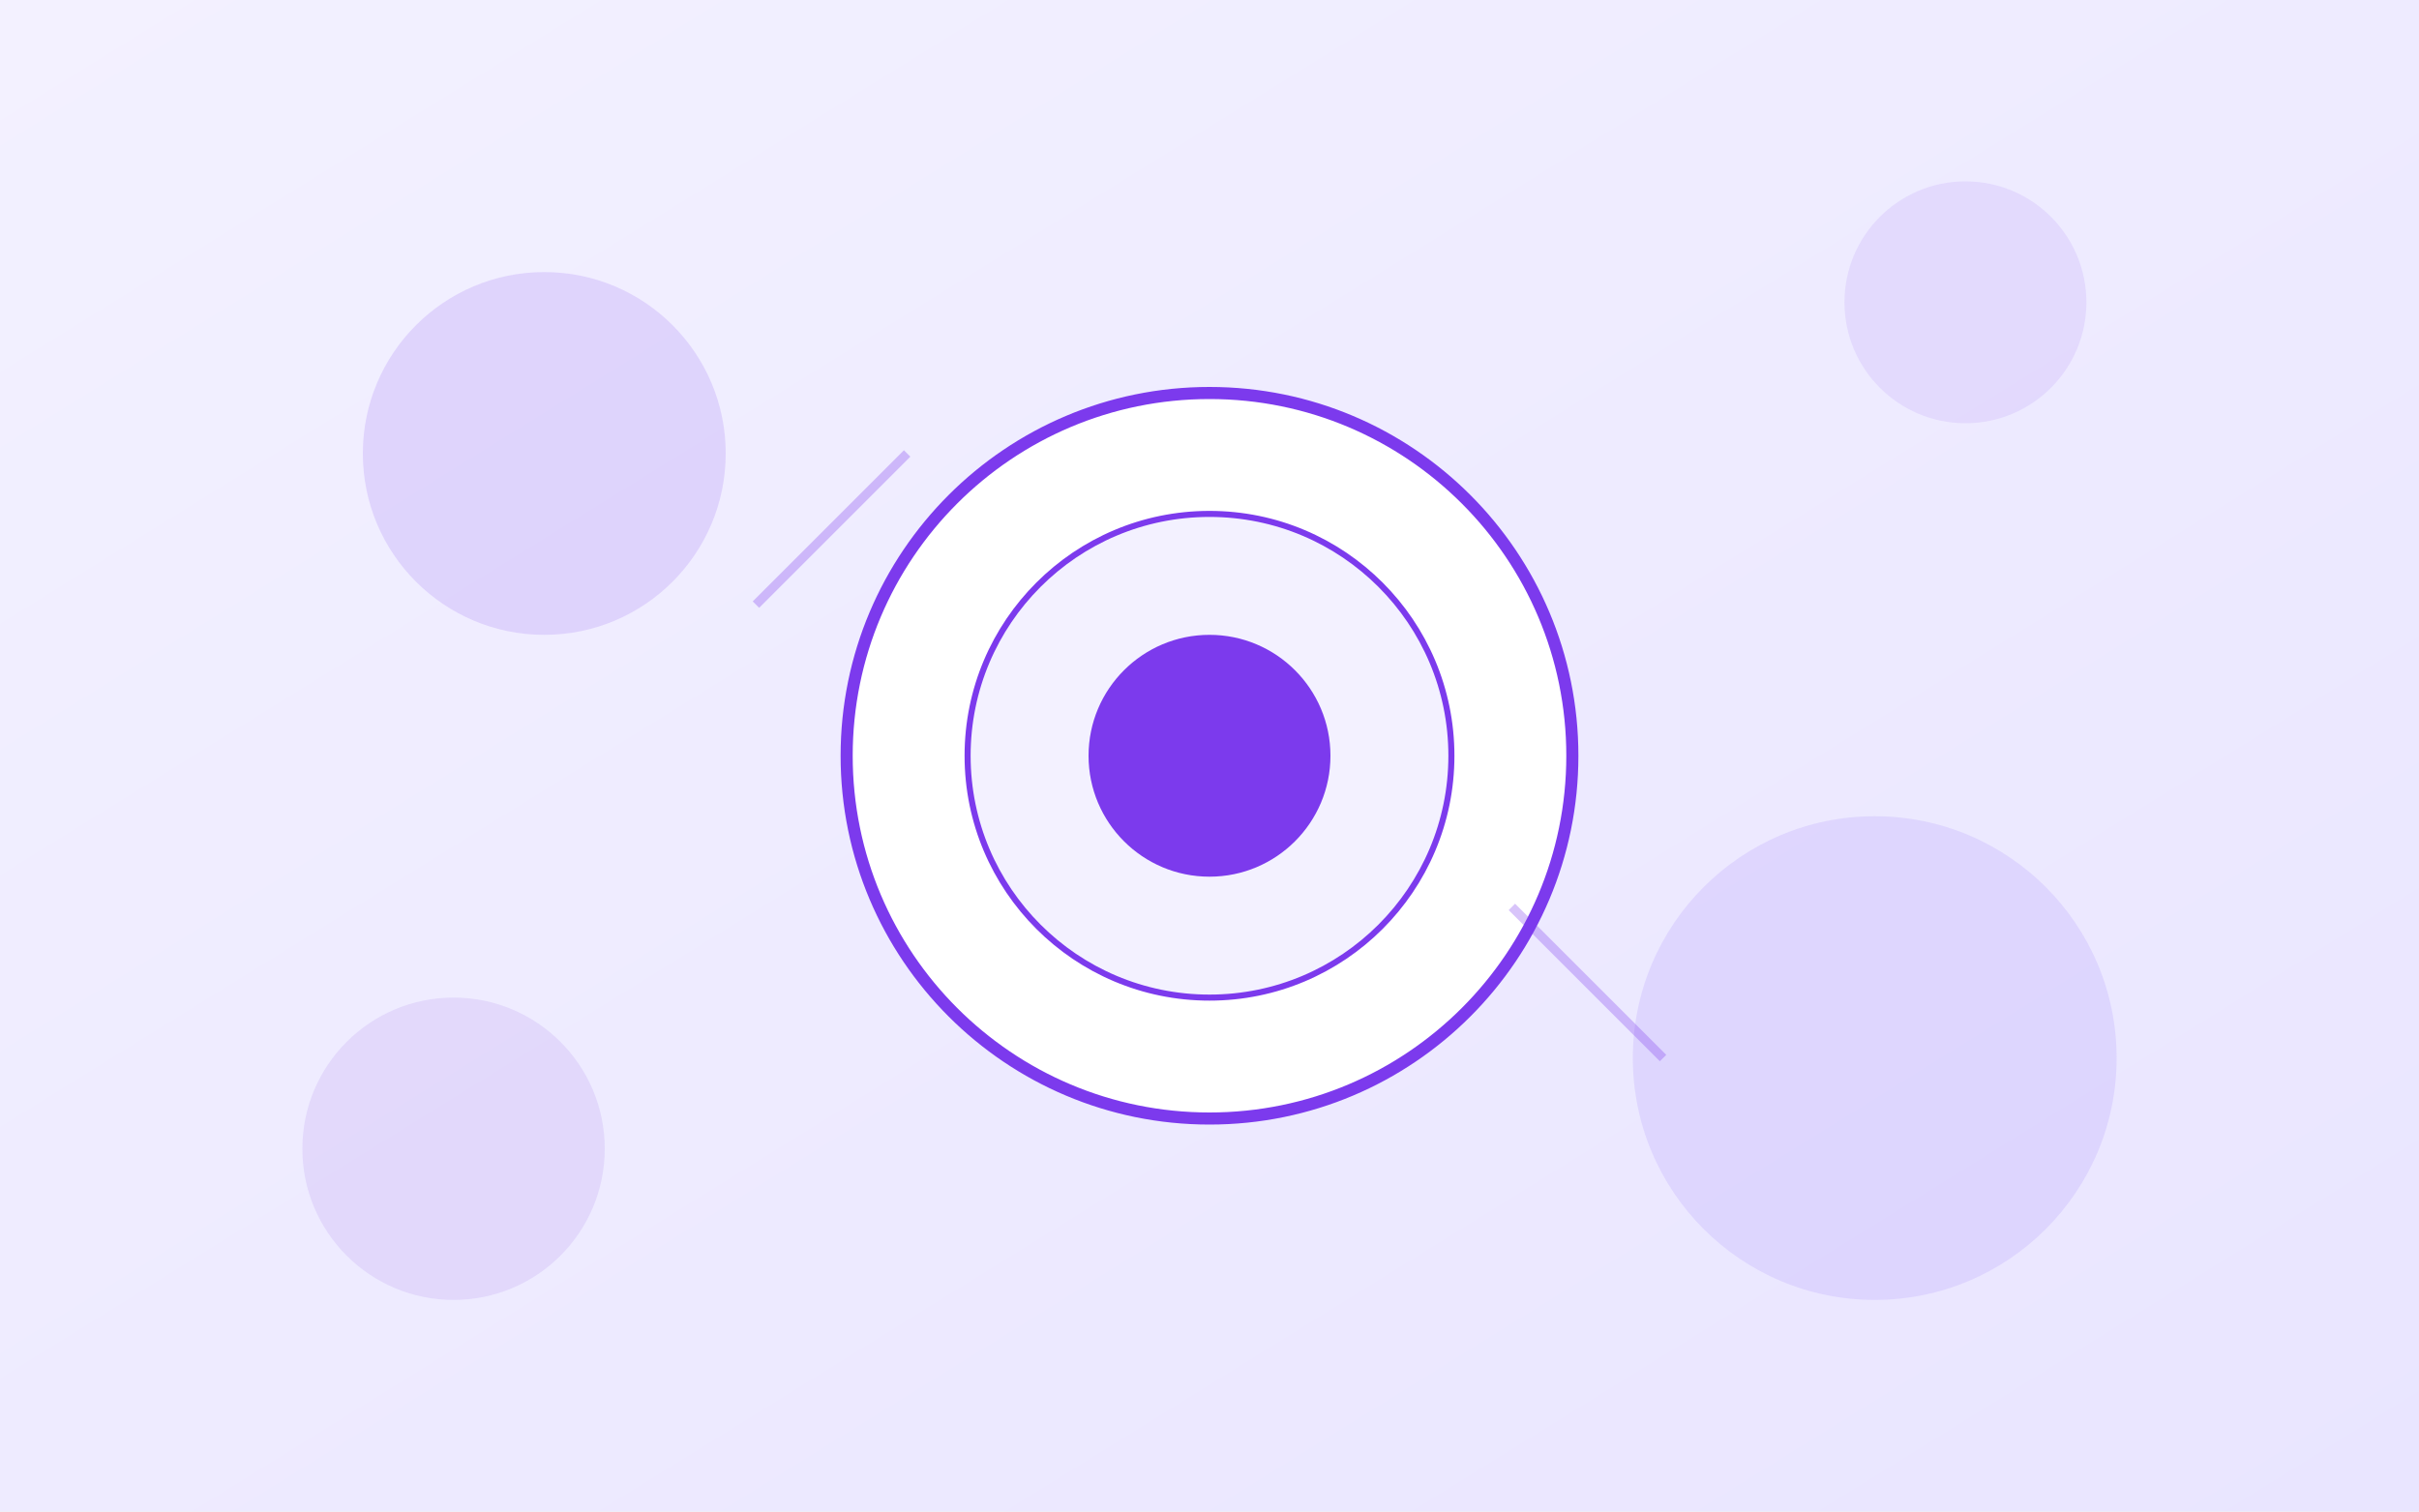
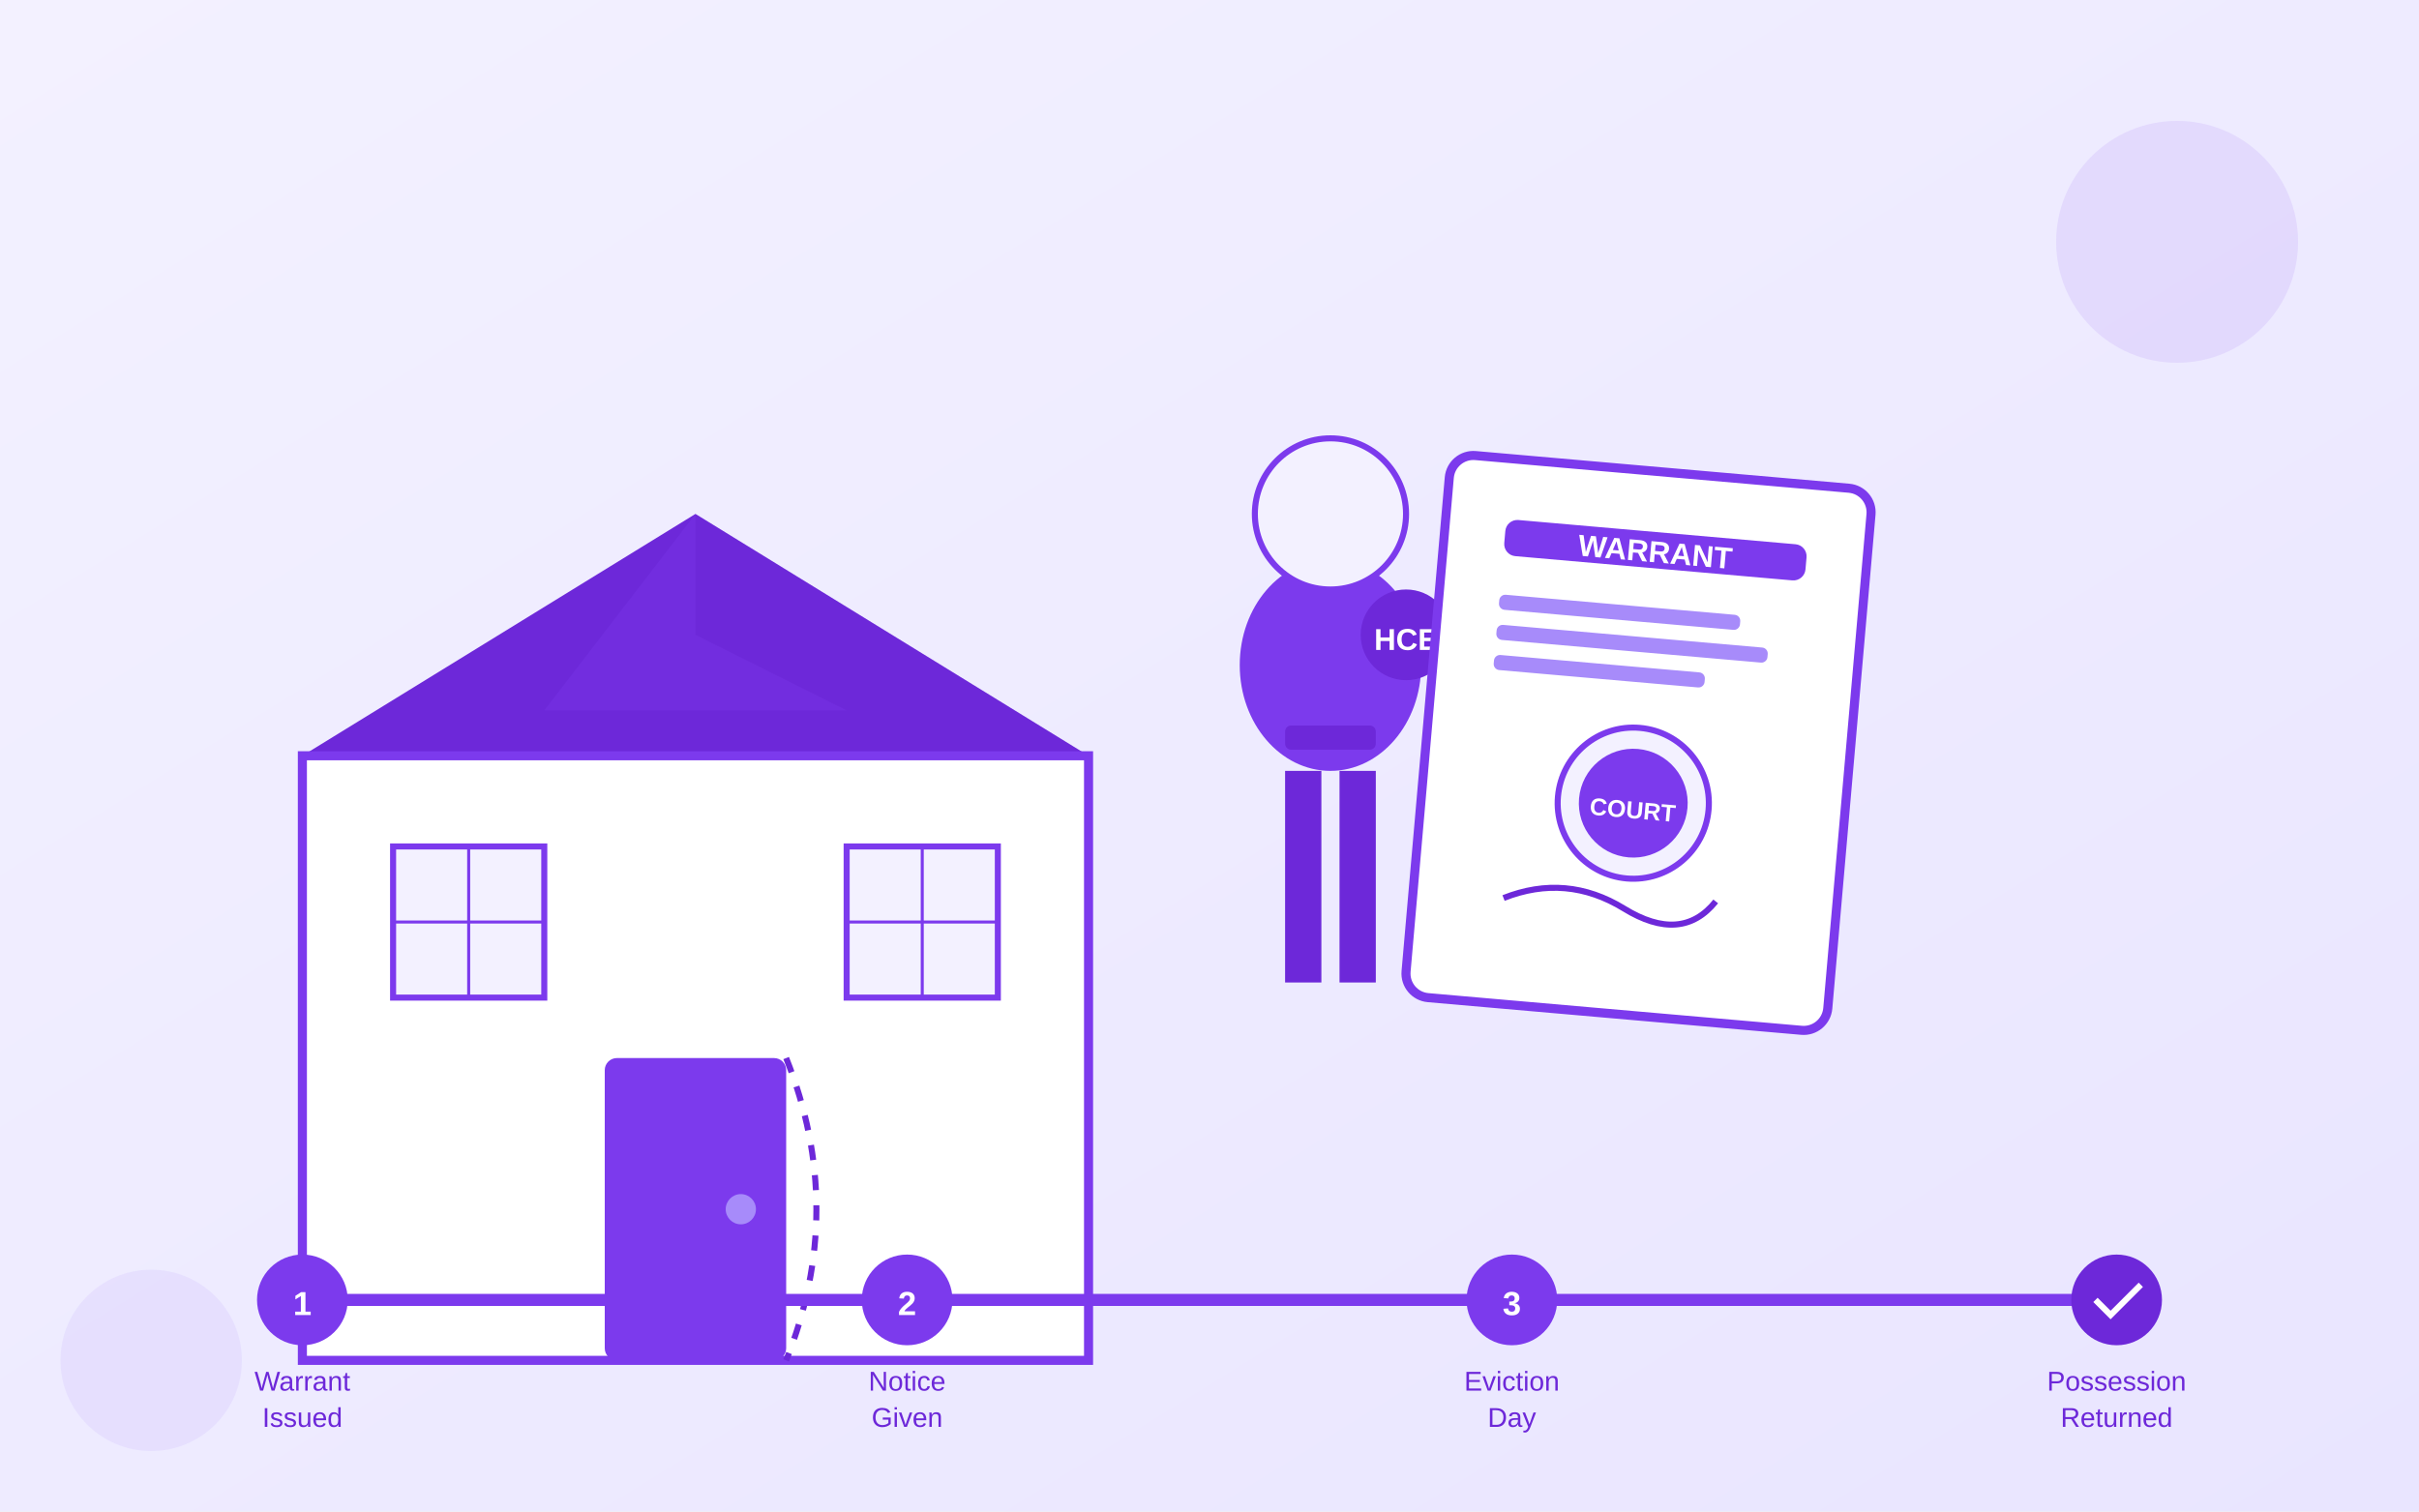
<svg xmlns="http://www.w3.org/2000/svg" viewBox="0 0 800 500">
  <defs>
    <linearGradient id="bgGrad" x1="0%" y1="0%" x2="100%" y2="100%">
      <stop offset="0%" style="stop-color:#F3F1FF" />
      <stop offset="100%" style="stop-color:#E9E5FF" />
    </linearGradient>
  </defs>
  <rect width="800" height="500" fill="url(#bgGrad)" />
-   <circle cx="400" cy="250" r="120" fill="white" stroke="#7C3AED" stroke-width="4" />
-   <circle cx="400" cy="250" r="80" fill="#F3F1FF" stroke="#7C3AED" stroke-width="2" />
-   <circle cx="400" cy="250" r="40" fill="#7C3AED" />
-   <circle cx="180" cy="150" r="60" fill="#7C3AED" opacity="0.15" />
-   <circle cx="620" cy="350" r="80" fill="#A78BFA" opacity="0.2" />
-   <circle cx="650" cy="100" r="40" fill="#7C3AED" opacity="0.1" />
-   <circle cx="150" cy="380" r="50" fill="#6D28D9" opacity="0.1" />
-   <line x1="250" y1="200" x2="300" y2="150" stroke="#7C3AED" stroke-width="3" opacity="0.3" />
-   <line x1="500" y1="300" x2="550" y2="350" stroke="#7C3AED" stroke-width="3" opacity="0.3" />
+   <g transform="translate(80, 120)">
+     <polygon points="150,50 280,130 20,130" fill="#6D28D9" />
+     <rect x="20" y="130" width="260" height="200" fill="white" stroke="#7C3AED" stroke-width="3" />
+     <polygon points="150,50 150,90 200,115 100,115" fill="#7C3AED" opacity="0.3" />
+     <rect x="50" y="160" width="50" height="50" fill="#F3F1FF" stroke="#7C3AED" stroke-width="2" />
+     <line x1="75" y1="160" x2="75" y2="210" stroke="#7C3AED" stroke-width="1" />
+     <line x1="50" y1="185" x2="100" y2="185" stroke="#7C3AED" stroke-width="1" />
+     <rect x="200" y="160" width="50" height="50" fill="#F3F1FF" stroke="#7C3AED" stroke-width="2" />
+     <line x1="225" y1="160" x2="225" y2="210" stroke="#7C3AED" stroke-width="1" />
+     <line x1="200" y1="185" x2="250" y2="185" stroke="#7C3AED" stroke-width="1" />
+     <rect x="120" y="230" width="60" height="100" fill="#7C3AED" rx="4" />
+     <circle cx="165" cy="280" r="5" fill="#A78BFA" />
+     <path d="M180 230 Q200 280 180 330" stroke="#6D28D9" stroke-width="2" stroke-dasharray="5" fill="none" />
+   </g>
+   <g transform="translate(380, 180)">
+     <ellipse cx="60" cy="40" rx="30" ry="35" fill="#7C3AED" />
+     <circle cx="60" cy="-10" r="25" fill="#F3F1FF" stroke="#7C3AED" stroke-width="2" />
+     <circle cx="85" cy="30" r="15" fill="#6D28D9" />
+     <text x="85" y="35" text-anchor="middle" fill="white" font-size="10" font-weight="bold" font-family="Arial">HCE</text>
+     <rect x="45" y="60" width="30" height="8" rx="2" fill="#6D28D9" />
+     <rect x="45" y="75" width="12" height="70" fill="#6D28D9" />
+     <rect x="63" y="75" width="12" height="70" fill="#6D28D9" />
+   </g>
+   <g transform="translate(480, 150)">
+     <rect x="0" y="0" width="140" height="180" rx="8" fill="white" stroke="#7C3AED" stroke-width="3" transform="rotate(5)" />
+     <rect x="20" y="20" width="100" height="12" rx="4" fill="#7C3AED" transform="rotate(5)" />
+     <text x="70" y="30" text-anchor="middle" fill="white" font-size="10" font-weight="bold" font-family="Arial" transform="rotate(5)">WARRANT</text>
+     <rect x="20" y="45" width="80" height="5" rx="2" fill="#A78BFA" transform="rotate(5)" />
+     <rect x="20" y="55" width="90" height="5" rx="2" fill="#A78BFA" transform="rotate(5)" />
+     <rect x="20" y="65" width="70" height="5" rx="2" fill="#A78BFA" transform="rotate(5)" />
+     <circle cx="70" cy="110" r="25" fill="#F3F1FF" stroke="#7C3AED" stroke-width="2" transform="rotate(5)" />
+     <circle cx="70" cy="110" r="18" fill="#7C3AED" transform="rotate(5)" />
+     <text x="70" y="115" text-anchor="middle" fill="white" font-size="8" font-weight="bold" font-family="Arial" transform="rotate(5)">COURT</text>
+     <path d="M30 145 Q50 135 70 145 Q90 155 100 140" stroke="#6D28D9" stroke-width="2" fill="none" transform="rotate(5)" />
+   </g>
+   <g transform="translate(100, 400)">
+     <line x1="0" y1="30" x2="600" y2="30" stroke="#7C3AED" stroke-width="4" stroke-linecap="round" />
+     <circle cx="0" cy="30" r="15" fill="#7C3AED" />
+     <text x="0" y="35" text-anchor="middle" fill="white" font-size="11" font-weight="bold" font-family="Arial">1</text>
+     <text x="0" y="60" text-anchor="middle" fill="#6D28D9" font-size="9" font-family="Arial">Warrant</text>
+     <text x="0" y="72" text-anchor="middle" fill="#6D28D9" font-size="9" font-family="Arial">Issued</text>
+     <circle cx="200" cy="30" r="15" fill="#7C3AED" />
+     <text x="200" y="35" text-anchor="middle" fill="white" font-size="11" font-weight="bold" font-family="Arial">2</text>
+     <text x="200" y="60" text-anchor="middle" fill="#6D28D9" font-size="9" font-family="Arial">Notice</text>
+     <text x="200" y="72" text-anchor="middle" fill="#6D28D9" font-size="9" font-family="Arial">Given</text>
+     <circle cx="400" cy="30" r="15" fill="#7C3AED" />
+     <text x="400" y="35" text-anchor="middle" fill="white" font-size="11" font-weight="bold" font-family="Arial">3</text>
+     <text x="400" y="60" text-anchor="middle" fill="#6D28D9" font-size="9" font-family="Arial">Eviction</text>
+     <text x="400" y="72" text-anchor="middle" fill="#6D28D9" font-size="9" font-family="Arial">Day</text>
+     <circle cx="600" cy="30" r="15" fill="#6D28D9" />
+     <path d="M593 30 L598 35 L608 25" stroke="white" stroke-width="2" fill="none" />
+     <text x="600" y="60" text-anchor="middle" fill="#6D28D9" font-size="9" font-family="Arial">Possession</text>
+     <text x="600" y="72" text-anchor="middle" fill="#6D28D9" font-size="9" font-family="Arial">Returned</text>
+   </g>
+   <circle cx="720" cy="80" r="40" fill="#7C3AED" opacity="0.1" />
+   <circle cx="50" cy="450" r="30" fill="#A78BFA" opacity="0.12" />
</svg>
